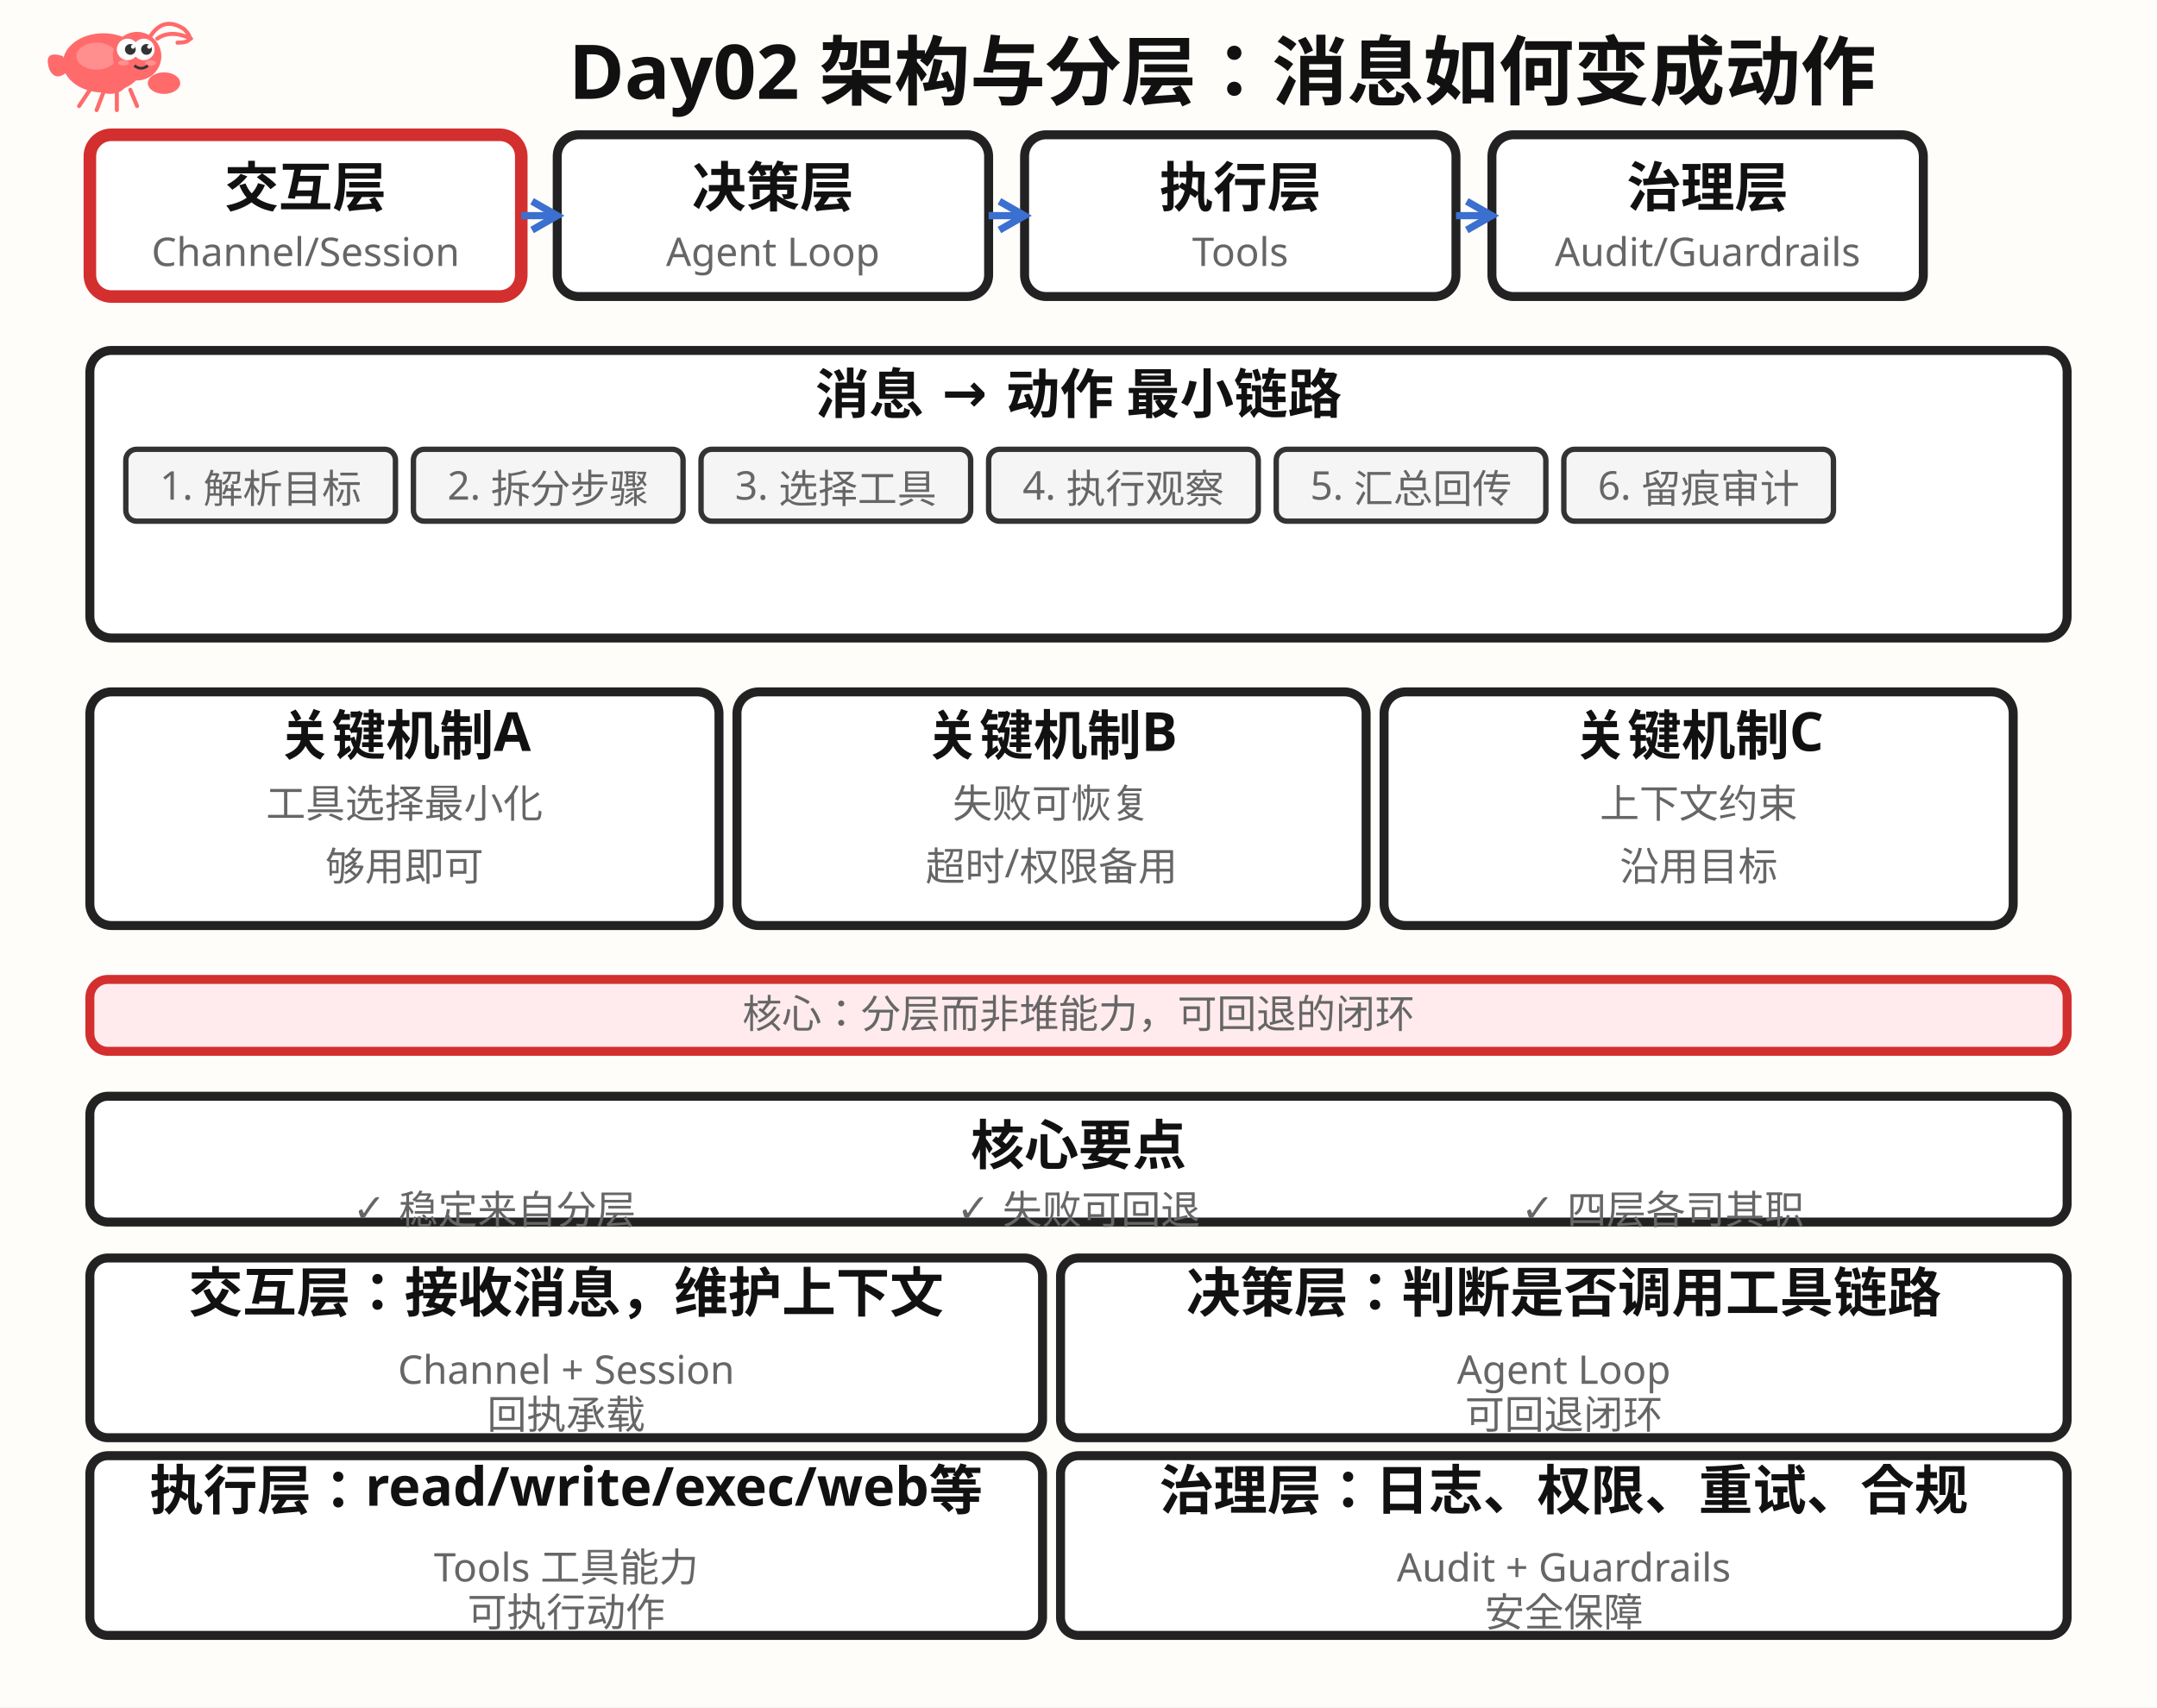
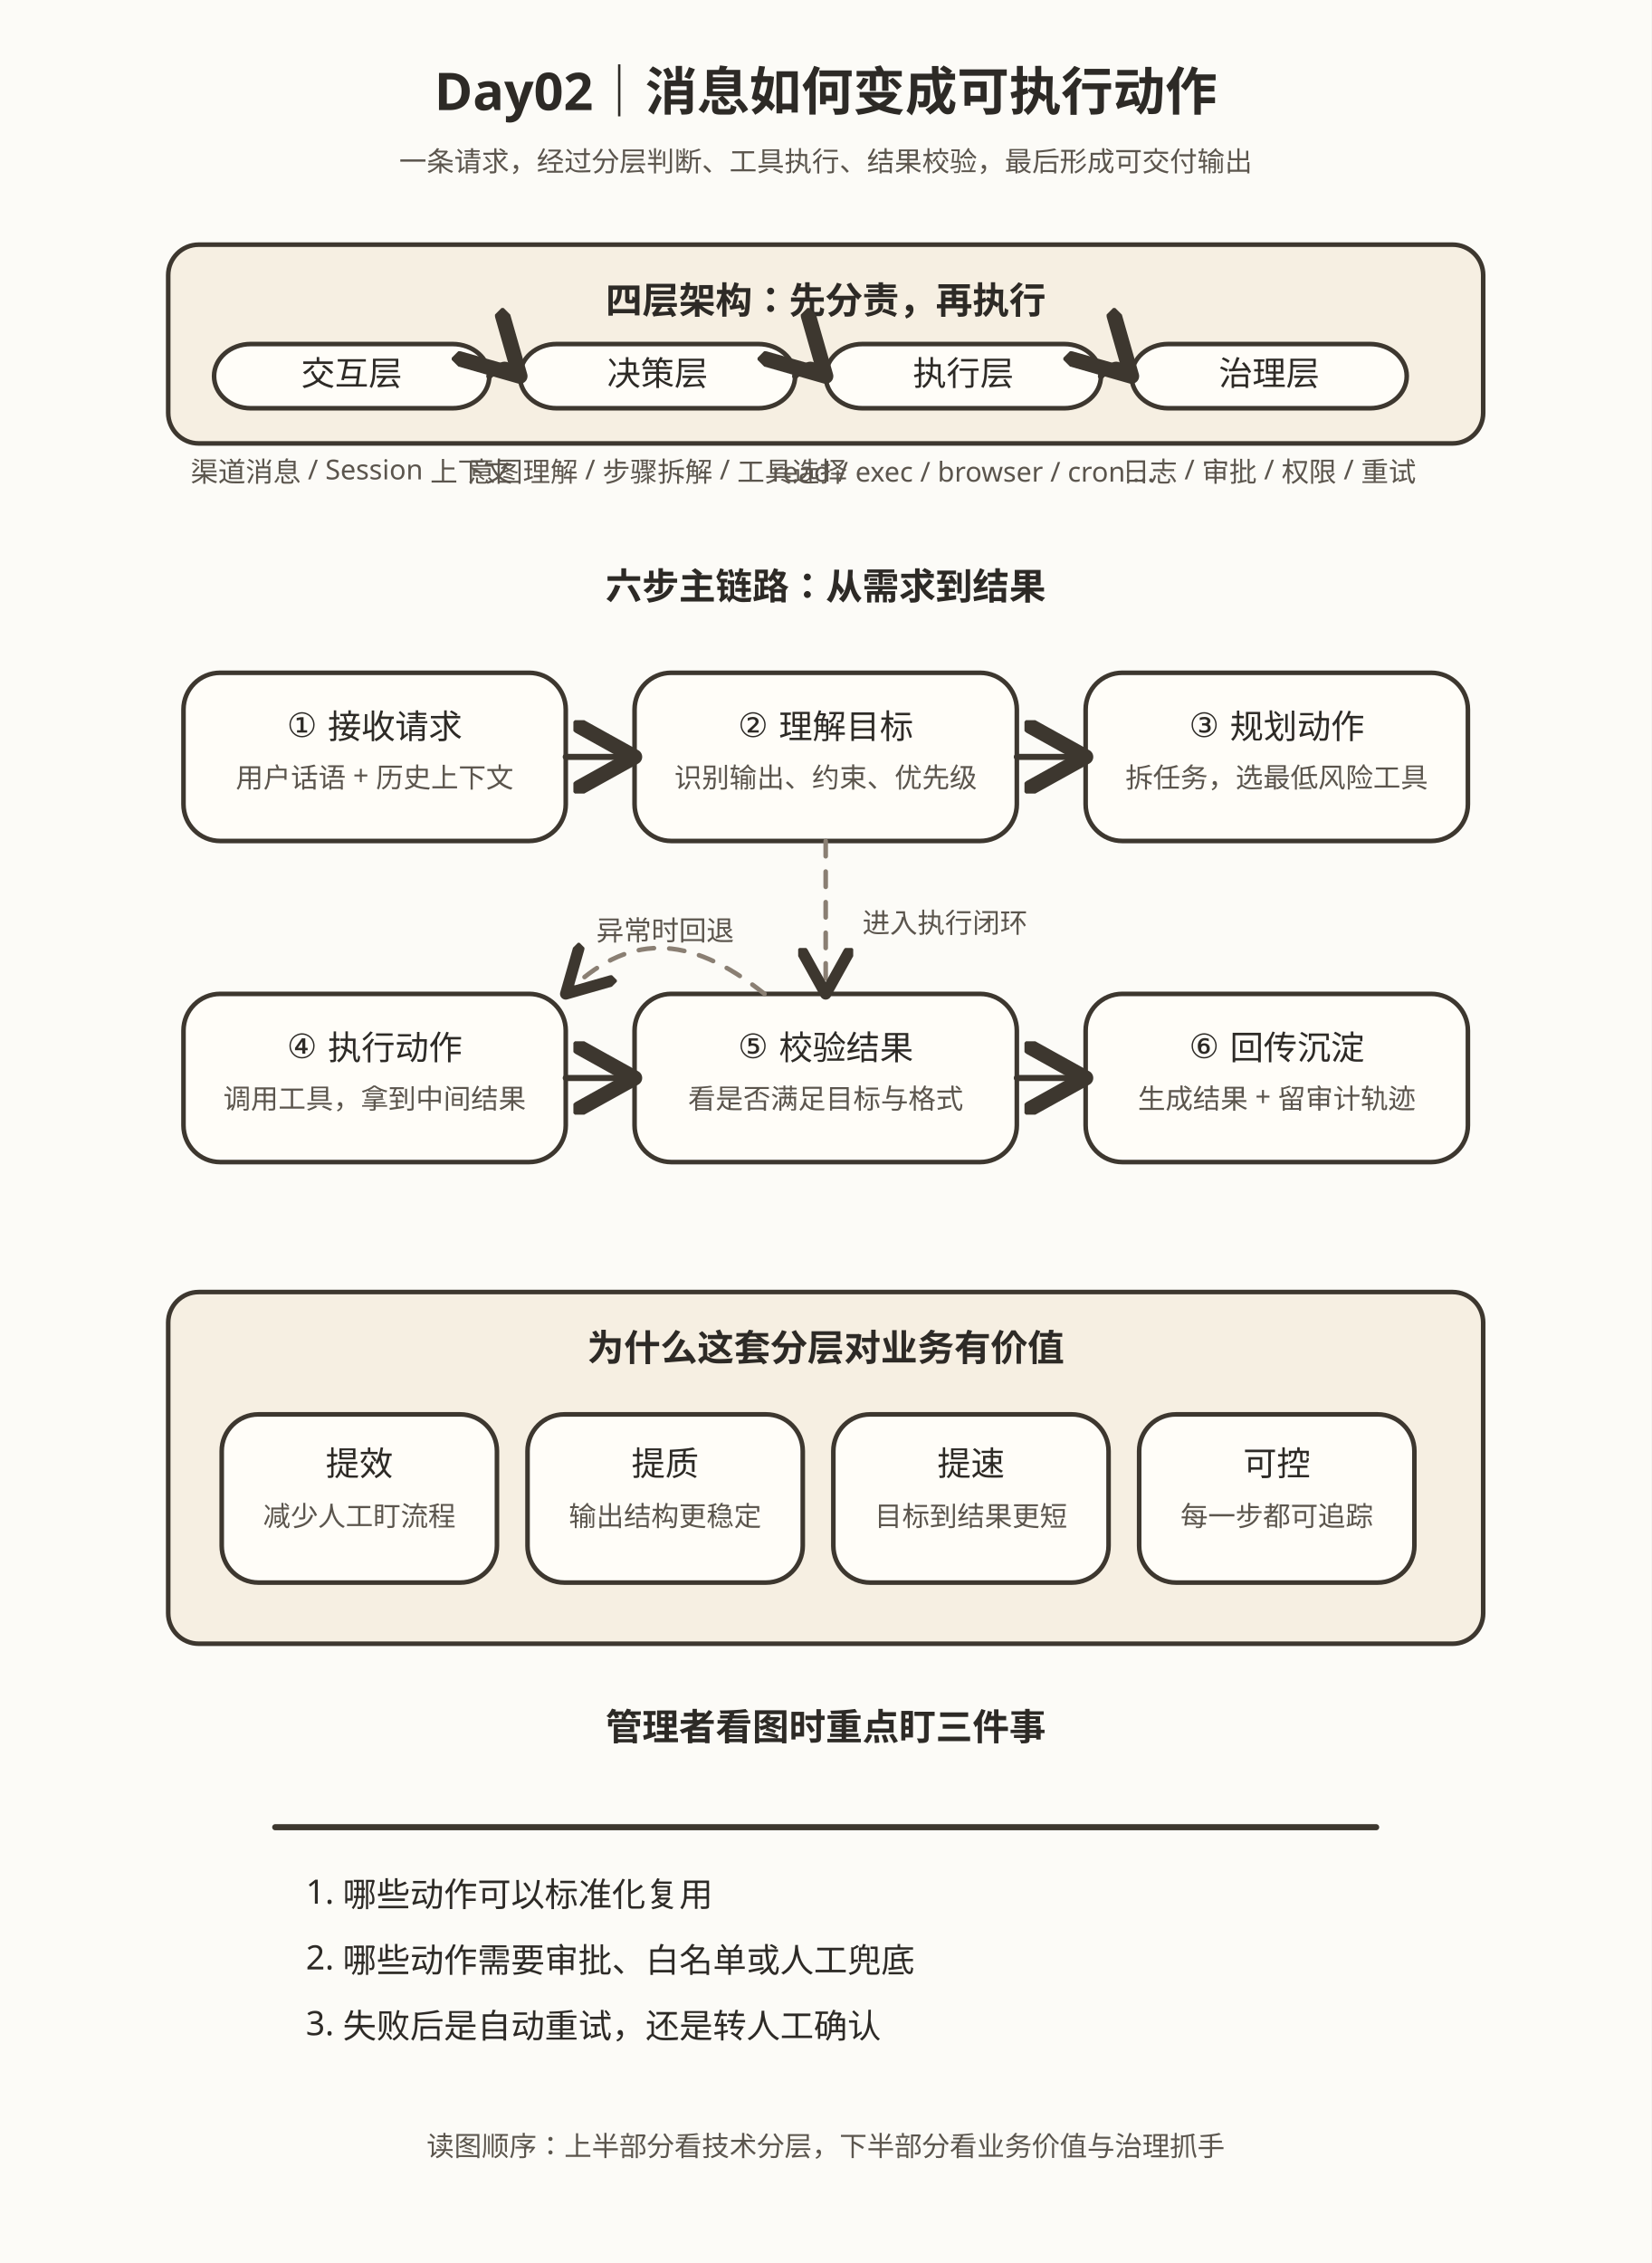
- <svg xmlns="http://www.w3.org/2000/svg" width="1200" height="950" viewBox="0 0 1200 950">
+ <svg xmlns="http://www.w3.org/2000/svg" width="1080" height="1480" viewBox="0 0 1080 1480">
+   <rect width="1080" height="1480" fill="#fcfbf7" />
+   <style>
+     .title{font: 700 34px 'HanziPen SC','Hannotate SC','KaiTi','STKaiti','PingFang SC',sans-serif; fill:#2d2a26}
+     .section{font: 700 24px 'HanziPen SC','Hannotate SC','KaiTi','STKaiti','PingFang SC',sans-serif; fill:#2d2a26}
+     .label{font: 22px 'HanziPen SC','Hannotate SC','KaiTi','STKaiti','PingFang SC',sans-serif; fill:#2d2a26}
+     .small{font: 18px 'HanziPen SC','Hannotate SC','KaiTi','STKaiti','PingFang SC',sans-serif; fill:#5b554d}
+     .box{fill:#fffdf8; stroke:#3d372f; stroke-width:3; rx:24; ry:24}
+     .line{stroke:#3d372f; stroke-width:4; fill:none; stroke-linecap:round; stroke-linejoin:round}
+     .dash{stroke:#8a7f73; stroke-width:3; fill:none; stroke-linecap:round; stroke-linejoin:round; stroke-dasharray:10 10}
+     .accent{fill:#f6efe2; stroke:#3d372f; stroke-width:3; rx:20; ry:20}
+   </style>
  <defs>
-     <style>
-       .bg{fill:#fffdfa}
-       .title{font:700 42px 'HanziPen SC','Hannotate SC','KaiTi','STKaiti','PingFang SC','Microsoft YaHei',sans-serif;fill:#111}
-       .text{font:700 30px 'HanziPen SC','Hannotate SC','KaiTi','STKaiti','PingFang SC','Microsoft YaHei',sans-serif;fill:#111}
-       .label{font:500 22px 'HanziPen SC','Hannotate SC','KaiTi','STKaiti','PingFang SC','Microsoft YaHei',sans-serif;fill:#666}
-       .box{fill:#fff;stroke:#222;stroke-width:5}
-       .box-highlight{fill:#fff;stroke:#d32f2f;stroke-width:7}
-       .box2{fill:#f5f5f5;stroke:#333;stroke-width:3}
-       .arr{stroke:#3b6fd0;stroke-width:4;fill:none;marker-end:url(#a)}
-       .highlight{fill:#fff3e0;stroke:#ff9800;stroke-width:4}
-       .highlight-red{fill:#ffebee;stroke:#d32f2f;stroke-width:5}
-     </style>
-     <marker id="a" markerWidth="5" markerHeight="5" refX="4" refY="2.5" orient="auto">
-       <path d="M0.5,0.5 L4,2.5 L0.5,4.5" fill="none" stroke="#3b6fd0" stroke-width="1" />
+     <marker id="arrow" markerWidth="12" markerHeight="12" refX="10" refY="6" orient="auto">
+       <path d="M1,1 L10,6 L1,11" fill="none" stroke="#3d372f" stroke-width="2.5" stroke-linecap="round" stroke-linejoin="round" />
    </marker>
  </defs>
-   <rect class="bg" x="0" y="0" width="1200" height="950" />
-   <g transform="translate(20, 5) scale(0.75)">
-     <ellipse fill="#FF6B6B" cx="50" cy="40" rx="30" ry="22" />
-     <ellipse fill="#FF8E8E" cx="45" cy="35" rx="15" ry="10" />
-     <circle fill="#FF6B6B" cx="75" cy="35" r="18" />
-     <circle fill="#fff" cx="80" cy="30" r="8" />
-     <circle fill="#fff" cx="68" cy="30" r="8" />
-     <circle fill="#333" cx="82" cy="30" r="4" />
-     <circle fill="#333" cx="70" cy="30" r="4" />
-     <circle fill="#fff" cx="84" cy="28" r="1.5" />
-     <circle fill="#fff" cx="72" cy="28" r="1.5" />
-     <ellipse fill="#FFAAAA" cx="85" cy="40" rx="4" ry="2" opacity="0.6" />
-     <ellipse fill="#FFAAAA" cx="65" cy="40" rx="4" ry="2" opacity="0.6" />
-     <path stroke="#333" stroke-width="2" fill="none" d="M73,42 Q78,46 83,42" />
-     <path stroke="#FF6B6B" stroke-width="3" fill="none" stroke-linecap="round" d="M85,20 Q95,5 110,15 Q120,25 105,25" />
-     <path stroke="#FF6B6B" stroke-width="3" fill="none" stroke-linecap="round" d="M90,22 Q100,15 115,22" />
-     <ellipse fill="#FF6B6B" cx="55" cy="55" rx="12" ry="8" />
-     <ellipse fill="#FF6B6B" cx="95" cy="55" rx="12" ry="8" />
-     <line stroke="#FF6B6B" stroke-width="3" stroke-linecap="round" x1="40" y1="60" x2="32" y2="72" />
-     <line stroke="#FF6B6B" stroke-width="3" stroke-linecap="round" x1="50" y1="62" x2="45" y2="75" />
-     <line stroke="#FF6B6B" stroke-width="3" stroke-linecap="round" x1="60" y1="62" x2="60" y2="75" />
-     <line stroke="#FF6B6B" stroke-width="3" stroke-linecap="round" x1="70" y1="60" x2="75" y2="72" />
-     <path fill="#FF6B6B" d="M20,35 Q5,30 10,45 Q15,55 25,45" />
-   </g>
-   <text class="title" x="680" y="55" text-anchor="middle">Day02 架构与分层：消息如何变成动作</text>
-   <rect class="box-highlight" x="50" y="75" width="240" height="90" rx="12" fill="#e3f2fd" />
-   <text class="text" x="170" y="115" text-anchor="middle">交互层</text>
-   <text class="label" x="170" y="148" text-anchor="middle">Channel/Session</text>
-   <rect class="box" x="310" y="75" width="240" height="90" rx="12" fill="#fff8e1" />
-   <text class="text" x="430" y="115" text-anchor="middle">决策层</text>
-   <text class="label" x="430" y="148" text-anchor="middle">Agent Loop</text>
-   <rect class="box" x="570" y="75" width="240" height="90" rx="12" fill="#f5fff5" />
-   <text class="text" x="690" y="115" text-anchor="middle">执行层</text>
-   <text class="label" x="690" y="148" text-anchor="middle">Tools</text>
-   <rect class="box" x="830" y="75" width="240" height="90" rx="12" fill="#fff3e0" />
-   <text class="text" x="950" y="115" text-anchor="middle">治理层</text>
-   <text class="label" x="950" y="148" text-anchor="middle">Audit/Guardrails</text>
-   <path class="arr" d="M290,120 L310,120" />
-   <path class="arr" d="M550,120 L570,120" />
-   <path class="arr" d="M810,120 L830,120" />
-   <rect class="box" x="50" y="195" width="1100" height="160" rx="12" fill="#fafafa" stroke="#333" />
-   <text class="text" x="600" y="230" text-anchor="middle">消息 → 动作 最小链路</text>
-   <rect class="box2" x="70" y="250" width="150" height="40" rx="6" />
-   <text class="label" x="145" y="278" text-anchor="middle">1. 解析目标</text>
-   <rect class="box2" x="230" y="250" width="150" height="40" rx="6" />
-   <text class="label" x="305" y="278" text-anchor="middle">2. 拆分步骤</text>
-   <rect class="box2" x="390" y="250" width="150" height="40" rx="6" />
-   <text class="label" x="465" y="278" text-anchor="middle">3. 选择工具</text>
-   <rect class="box2" x="550" y="250" width="150" height="40" rx="6" />
-   <text class="label" x="625" y="278" text-anchor="middle">4. 执行观察</text>
-   <rect class="box2" x="710" y="250" width="150" height="40" rx="6" />
-   <text class="label" x="785" y="278" text-anchor="middle">5. 汇总回传</text>
-   <rect class="box2" x="870" y="250" width="150" height="40" rx="6" />
-   <text class="label" x="945" y="278" text-anchor="middle">6. 留痕审计</text>
-   <rect class="box" x="50" y="385" width="350" height="130" rx="12" fill="#f5fff5" stroke="#4caf50" />
-   <text class="text" x="225" y="420" text-anchor="middle" fill="#2e7d32">关键机制A</text>
-   <text class="label" x="225" y="455" text-anchor="middle">工具选择最小化</text>
-   <text class="label" x="225" y="490" text-anchor="middle">够用即可</text>
-   <rect class="box" x="410" y="385" width="350" height="130" rx="12" fill="#fff3e0" stroke="#ff9800" />
-   <text class="text" x="585" y="420" text-anchor="middle" fill="#e65100">关键机制B</text>
-   <text class="label" x="585" y="455" text-anchor="middle">失败可恢复</text>
-   <text class="label" x="585" y="490" text-anchor="middle">超时/权限备用</text>
-   <rect class="box" x="770" y="385" width="350" height="130" rx="12" fill="#e3f2fd" stroke="#1976d2" />
-   <text class="text" x="945" y="420" text-anchor="middle" fill="#1565c0">关键机制C</text>
-   <text class="label" x="945" y="455" text-anchor="middle">上下文约束</text>
-   <text class="label" x="945" y="490" text-anchor="middle">沿用目标</text>
-   <rect class="highlight-red" x="50" y="545" width="1100" height="40" rx="10" />
-   <text class="label" x="600" y="572" text-anchor="middle">核心：分层而非堆能力，可回退的闭环</text>
-   <rect class="box" x="50" y="610" width="1100" height="70" rx="10" fill="#f5f5f5" stroke="#666" />
-   <text class="text" x="600" y="648" text-anchor="middle">核心要点</text>
-   <text class="label" x="275" y="680" text-anchor="middle">✓ 稳定来自分层</text>
-   <text class="label" x="600" y="680" text-anchor="middle">✓ 失败可回退</text>
-   <text class="label" x="925" y="680" text-anchor="middle">✓ 四层各司其职</text>
-   <rect class="box" x="50" y="700" width="530" height="100" rx="10" fill="#fafafa" stroke="#666" />
-   <text class="text" x="315" y="730" text-anchor="middle">交互层：接收消息，维护上下文</text>
-   <text class="label" x="315" y="770" text-anchor="middle">Channel + Session</text>
-   <text class="label" x="315" y="795" text-anchor="middle">回执承载</text>
-   <rect class="box" x="590" y="700" width="560" height="100" rx="10" fill="#fafafa" stroke="#666" />
-   <text class="text" x="870" y="730" text-anchor="middle">决策层：判断是否调用工具链路</text>
-   <text class="label" x="870" y="770" text-anchor="middle">Agent Loop</text>
-   <text class="label" x="870" y="795" text-anchor="middle">可回退闭环</text>
-   <rect class="box" x="50" y="810" width="530" height="100" rx="10" fill="#fafafa" stroke="#666" />
-   <text class="text" x="315" y="840" text-anchor="middle">执行层：read/write/exec/web等</text>
-   <text class="label" x="315" y="880" text-anchor="middle">Tools 工具能力</text>
-   <text class="label" x="315" y="905" text-anchor="middle">可执行动作</text>
-   <rect class="box" x="590" y="810" width="560" height="100" rx="10" fill="#fafafa" stroke="#666" />
-   <text class="text" x="870" y="840" text-anchor="middle">治理层：日志、权限、重试、合规</text>
-   <text class="label" x="870" y="880" text-anchor="middle">Audit + Guardrails</text>
-   <text class="label" x="870" y="905" text-anchor="middle">安全保障</text>
+   <text x="540" y="72" text-anchor="middle" class="title">Day02｜消息如何变成可执行动作</text>
+   <text x="540" y="112" text-anchor="middle" class="small">一条请求，经过分层判断、工具执行、结果校验，最后形成可交付输出</text>
+   <rect x="110" y="160" width="860" height="130" class="accent" />
+   <text x="540" y="205" text-anchor="middle" class="section">四层架构：先分责，再执行</text>
+   <rect x="140" y="225" width="180" height="42" class="box" />
+   <text x="230" y="252" text-anchor="middle" class="label">交互层</text>
+   <rect x="340" y="225" width="180" height="42" class="box" />
+   <text x="430" y="252" text-anchor="middle" class="label">决策层</text>
+   <rect x="540" y="225" width="180" height="42" class="box" />
+   <text x="630" y="252" text-anchor="middle" class="label">执行层</text>
+   <rect x="740" y="225" width="180" height="42" class="box" />
+   <text x="830" y="252" text-anchor="middle" class="label">治理层</text>
+   <path d="M320 246 C330 236, 330 236, 340 246" class="line" marker-end="url(#arrow)" />
+   <path d="M520 246 C530 236, 530 236, 540 246" class="line" marker-end="url(#arrow)" />
+   <path d="M720 246 C730 236, 730 236, 740 246" class="line" marker-end="url(#arrow)" />
+   <text x="230" y="315" text-anchor="middle" class="small">渠道消息 / Session 上下文</text>
+   <text x="430" y="315" text-anchor="middle" class="small">意图理解 / 步骤拆解 / 工具选择</text>
+   <text x="630" y="315" text-anchor="middle" class="small">read / exec / browser / cron ...</text>
+   <text x="830" y="315" text-anchor="middle" class="small">日志 / 审批 / 权限 / 重试</text>
+   <text x="540" y="392" text-anchor="middle" class="section">六步主链路：从需求到结果</text>
+   <rect x="120" y="440" width="250" height="110" class="box" />
+   <text x="245" y="482" text-anchor="middle" class="label">① 接收请求</text>
+   <text x="245" y="515" text-anchor="middle" class="small">用户话语 + 历史上下文</text>
+   <rect x="415" y="440" width="250" height="110" class="box" />
+   <text x="540" y="482" text-anchor="middle" class="label">② 理解目标</text>
+   <text x="540" y="515" text-anchor="middle" class="small">识别输出、约束、优先级</text>
+   <rect x="710" y="440" width="250" height="110" class="box" />
+   <text x="835" y="482" text-anchor="middle" class="label">③ 规划动作</text>
+   <text x="835" y="515" text-anchor="middle" class="small">拆任务，选最低风险工具</text>
+   <path d="M370 495 L415 495" class="line" marker-end="url(#arrow)" />
+   <path d="M665 495 L710 495" class="line" marker-end="url(#arrow)" />
+   <rect x="120" y="650" width="250" height="110" class="box" />
+   <text x="245" y="692" text-anchor="middle" class="label">④ 执行动作</text>
+   <text x="245" y="725" text-anchor="middle" class="small">调用工具，拿到中间结果</text>
+   <rect x="415" y="650" width="250" height="110" class="box" />
+   <text x="540" y="692" text-anchor="middle" class="label">⑤ 校验结果</text>
+   <text x="540" y="725" text-anchor="middle" class="small">看是否满足目标与格式</text>
+   <rect x="710" y="650" width="250" height="110" class="box" />
+   <text x="835" y="692" text-anchor="middle" class="label">⑥ 回传沉淀</text>
+   <text x="835" y="725" text-anchor="middle" class="small">生成结果 + 留审计轨迹</text>
+   <path d="M370 705 L415 705" class="line" marker-end="url(#arrow)" />
+   <path d="M665 705 L710 705" class="line" marker-end="url(#arrow)" />
+   <path d="M540 550 L540 650" class="dash" marker-end="url(#arrow)" />
+   <text x="564" y="610" class="small">进入执行闭环</text>
+   <path d="M500 650 C450 610, 410 610, 370 650" class="dash" marker-end="url(#arrow)" />
+   <text x="435" y="615" text-anchor="middle" class="small">异常时回退</text>
+   <rect x="110" y="845" width="860" height="230" class="accent" />
+   <text x="540" y="890" text-anchor="middle" class="section">为什么这套分层对业务有价值</text>
+   <rect x="145" y="925" width="180" height="110" class="box" />
+   <text x="235" y="965" text-anchor="middle" class="label">提效</text>
+   <text x="235" y="998" text-anchor="middle" class="small">减少人工盯流程</text>
+   <rect x="345" y="925" width="180" height="110" class="box" />
+   <text x="435" y="965" text-anchor="middle" class="label">提质</text>
+   <text x="435" y="998" text-anchor="middle" class="small">输出结构更稳定</text>
+   <rect x="545" y="925" width="180" height="110" class="box" />
+   <text x="635" y="965" text-anchor="middle" class="label">提速</text>
+   <text x="635" y="998" text-anchor="middle" class="small">目标到结果更短</text>
+   <rect x="745" y="925" width="180" height="110" class="box" />
+   <text x="835" y="965" text-anchor="middle" class="label">可控</text>
+   <text x="835" y="998" text-anchor="middle" class="small">每一步都可追踪</text>
+   <text x="540" y="1138" text-anchor="middle" class="section">管理者看图时重点盯三件事</text>
+   <path d="M180 1195 L900 1195" class="line" />
+   <text x="200" y="1245" class="label">1. 哪些动作可以标准化复用</text>
+   <text x="200" y="1288" class="label">2. 哪些动作需要审批、白名单或人工兜底</text>
+   <text x="200" y="1331" class="label">3. 失败后是自动重试，还是转人工确认</text>
+   <text x="540" y="1410" text-anchor="middle" class="small">读图顺序：上半部分看技术分层，下半部分看业务价值与治理抓手</text>
</svg>
